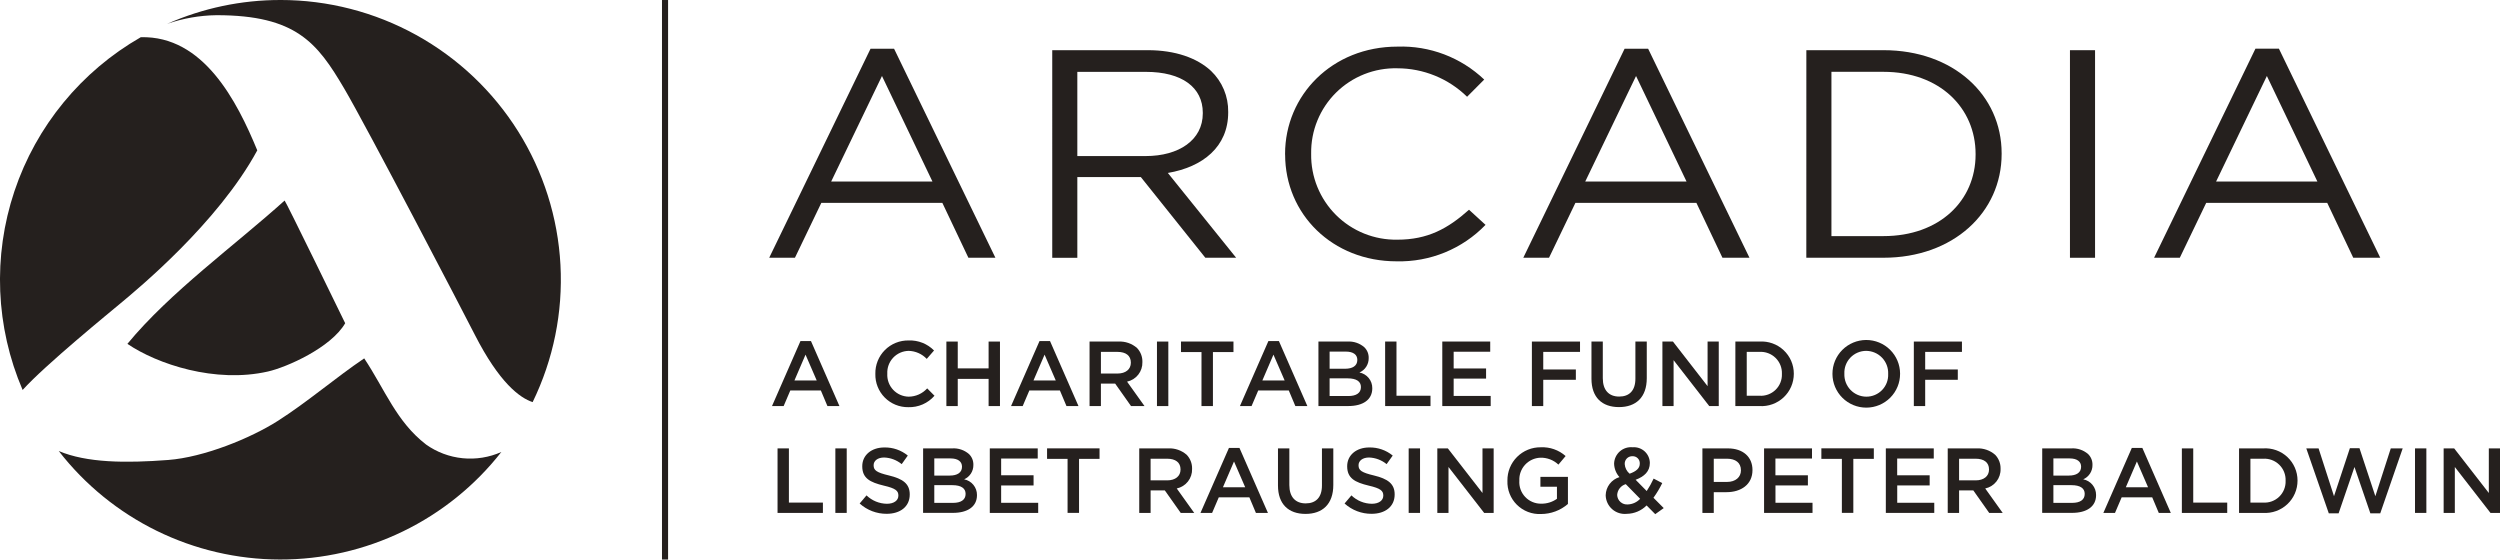
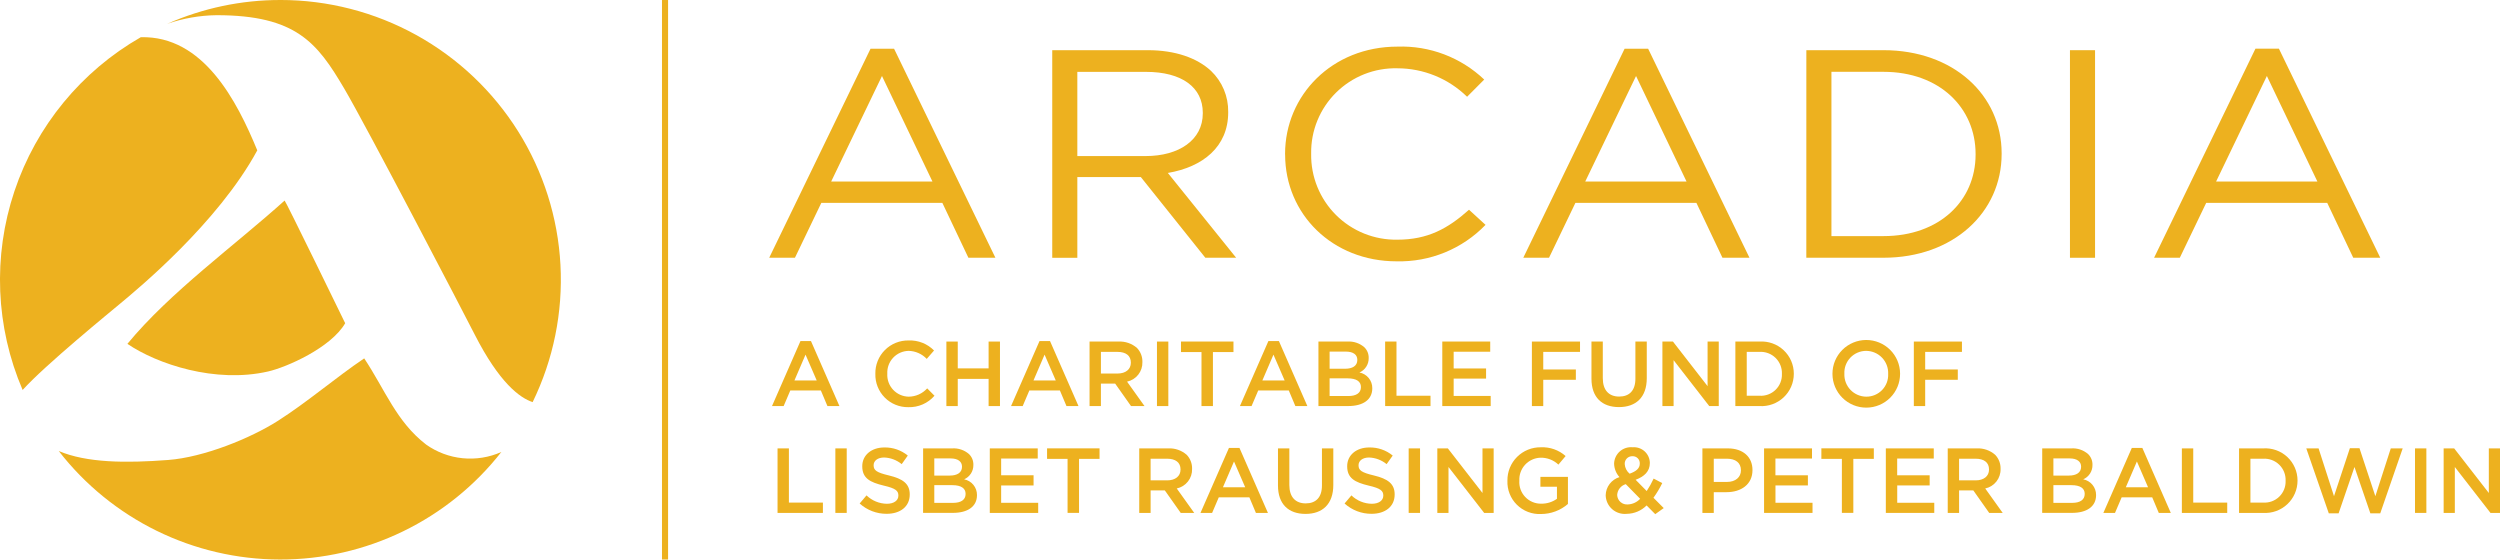
<svg xmlns="http://www.w3.org/2000/svg" width="420" height="94" viewBox="0 0 420 94" fill="none" style="max-width: 50vw; height: auto;">
-   <path d="M71.564 74.667C66.584 70.826 64.677 65.451 61.187 60.206C56.395 63.445 51.677 67.512 46.726 70.677C42.1 73.633 34.235 76.822 28.255 77.276C21.104 77.823 14.578 77.763 9.87 75.771C14.26 81.431 19.888 86.016 26.324 89.175C32.76 92.334 39.835 93.985 47.008 94.001C54.182 94.016 61.264 92.397 67.714 89.266C74.164 86.135 79.812 81.575 84.227 75.934C82.189 76.842 79.948 77.203 77.727 76.982C75.506 76.76 73.382 75.964 71.564 74.671" fill="#25201E" />
-   <path d="M20.57 50.69C22.871 48.757 36.593 37.511 43.222 25.26C39.808 16.977 34.178 5.979 23.654 6.25C13.641 11.985 6.087 21.189 2.427 32.115C-1.232 43.04 -0.744 54.926 3.801 65.516C7.588 61.312 18.525 52.404 20.57 50.691" fill="#25201E" />
-   <path d="M21.404 57.767C26.401 61.169 36.156 64.436 45.022 62.412C48.162 61.7 55.598 58.42 57.991 54.303C57.991 54.303 47.976 33.73 47.815 33.691C39.499 41.192 28.55 49.087 21.404 57.767Z" fill="#25201E" />
-   <path d="M47.107 0C40.553 -0.003 34.07 1.362 28.077 4.009C30.748 3.079 33.553 2.587 36.382 2.552C49.752 2.552 53.303 7.207 57.794 14.814C61.575 21.225 78.05 52.856 79.744 56.193C83.9 64.342 87.342 66.852 89.484 67.555C92.975 60.389 94.583 52.454 94.157 44.498C93.731 36.541 91.284 28.823 87.047 22.069C82.811 15.314 76.922 9.745 69.936 5.884C62.949 2.024 55.094 -0.002 47.107 -0.002" fill="#25201E" />
-   <path d="M111.214 0.002H112.238V94.002H111.214V0.002Z" fill="#25201E" />
-   <path d="M156.655 30.503L148.172 12.768L139.634 30.503H156.655ZM146.252 8.182H150.201L167.226 43.3H162.689L158.317 34.087H137.98L133.551 43.3H129.228L146.252 8.182Z" fill="#25201E" />
-   <path d="M192.463 26.219C198.065 26.219 202.07 23.526 202.07 19.046V18.952C202.07 14.665 198.545 12.074 192.523 12.074H180.991V26.223L192.463 26.219ZM176.777 8.43H192.837C197.424 8.43 201.107 9.726 203.455 11.914C204.384 12.801 205.119 13.869 205.615 15.053C206.11 16.236 206.356 17.509 206.337 18.791V18.89C206.337 24.666 202.069 28.057 196.198 29.056L207.671 43.3H202.495L191.663 29.75H180.992V43.305H176.778L176.777 8.43Z" fill="#25201E" />
-   <path d="M215.892 25.966V25.869C215.892 15.999 223.788 7.832 234.78 7.832C237.455 7.742 240.121 8.184 242.622 9.134C245.123 10.084 247.409 11.523 249.347 13.365L246.471 16.256C243.339 13.189 239.126 11.472 234.738 11.473C232.838 11.429 230.949 11.768 229.183 12.469C227.417 13.171 225.812 14.22 224.462 15.554C223.112 16.889 222.045 18.481 221.326 20.235C220.606 21.99 220.249 23.872 220.275 25.768V25.869C220.247 27.77 220.603 29.657 221.32 31.418C222.038 33.179 223.102 34.779 224.451 36.122C225.8 37.465 227.406 38.524 229.173 39.236C230.94 39.948 232.832 40.298 234.738 40.267C239.859 40.267 243.22 38.423 246.795 35.236L249.57 37.777C247.641 39.775 245.317 41.352 242.745 42.407C240.173 43.461 237.409 43.971 234.629 43.903C223.85 43.903 215.901 35.984 215.901 25.966" fill="#25201E" />
-   <path d="M283.341 30.503L274.855 12.768L266.317 30.503H283.341ZM272.935 8.182H276.885L293.91 43.3H289.37L284.998 34.087H264.666L260.237 43.3H255.913L272.935 8.182Z" fill="#25201E" />
-   <path d="M307.681 12.066V39.666H316.424C325.865 39.666 331.899 33.689 331.899 25.963V25.868C331.899 18.141 325.865 12.066 316.424 12.066H307.681ZM303.467 8.43H316.424C328.157 8.43 336.275 15.953 336.275 25.765V25.866C336.275 35.678 328.162 43.3 316.424 43.3H303.461L303.467 8.43Z" fill="#25201E" />
-   <path d="M347.753 8.433H351.969V43.305H347.753V8.433Z" fill="#25201E" />
-   <path d="M380.835 12.767L389.322 30.502H372.302L380.835 12.767ZM378.915 8.177L361.891 43.295H366.211L370.643 34.08H390.972L395.343 43.295H399.881L382.856 8.177H378.915Z" fill="#25201E" />
-   <path d="M134.476 57.303H136.245L141.026 68.221H139.008L137.905 65.603H132.769L131.652 68.221H129.696L134.476 57.303ZM137.207 63.915L135.329 59.58L133.467 63.915H137.207Z" fill="#25201E" />
-   <path d="M147.06 62.831V62.8C147.043 62.061 147.177 61.326 147.453 60.639C147.728 59.953 148.14 59.33 148.664 58.806C149.187 58.283 149.811 57.87 150.498 57.593C151.186 57.317 151.922 57.182 152.663 57.196C153.451 57.166 154.237 57.301 154.969 57.592C155.702 57.882 156.366 58.322 156.919 58.883L155.692 60.292C155.299 59.878 154.828 59.546 154.306 59.315C153.784 59.084 153.221 58.958 152.65 58.945C152.161 58.954 151.678 59.061 151.231 59.259C150.784 59.458 150.381 59.744 150.047 60.1C149.713 60.457 149.454 60.877 149.285 61.335C149.117 61.794 149.042 62.281 149.066 62.769V62.8C149.04 63.289 149.114 63.778 149.282 64.238C149.449 64.698 149.708 65.12 150.043 65.478C150.377 65.836 150.78 66.124 151.228 66.324C151.676 66.523 152.16 66.632 152.65 66.641C153.238 66.637 153.819 66.511 154.356 66.272C154.893 66.032 155.374 65.683 155.769 65.248L156.995 66.485C156.449 67.111 155.771 67.609 155.009 67.941C154.246 68.273 153.42 68.432 152.588 68.406C151.855 68.415 151.127 68.276 150.448 67.999C149.769 67.721 149.154 67.309 148.638 66.789C148.122 66.269 147.716 65.65 147.445 64.97C147.174 64.29 147.043 63.563 147.06 62.831Z" fill="#25201E" />
-   <path d="M158.993 57.382H160.902V61.888H166.085V57.382H167.995V68.221H166.085V63.652H160.902V68.221H158.993V57.382Z" fill="#25201E" />
-   <path d="M174.636 57.303H176.405L181.186 68.221H179.167L178.065 65.603H172.929L171.812 68.221H169.856L174.636 57.303ZM177.367 63.915L175.489 59.58L173.627 63.915H177.367Z" fill="#25201E" />
-   <path d="M183.045 57.382H187.887C189.034 57.319 190.16 57.708 191.022 58.464C191.621 59.094 191.944 59.935 191.922 60.803V60.834C191.945 61.596 191.701 62.341 191.23 62.941C190.759 63.541 190.093 63.957 189.346 64.117L192.279 68.221H190.013L187.345 64.441H184.953V68.221H183.045V57.382ZM187.748 62.754C189.114 62.754 189.983 62.041 189.983 60.943V60.911C189.983 59.75 189.146 59.116 187.733 59.116H184.954V62.754H187.748Z" fill="#25201E" />
-   <path d="M194.37 57.382H196.279V68.221H194.37V57.382Z" fill="#25201E" />
-   <path d="M201.852 59.148H198.407V57.382H207.223V59.148H203.772V68.221H201.848L201.852 59.148Z" fill="#25201E" />
-   <path d="M213.088 57.303H214.858L219.637 68.221H217.619L216.517 65.603H211.381L210.262 68.221H208.306L213.088 57.303ZM215.819 63.915L213.94 59.58L212.078 63.915H215.819Z" fill="#25201E" />
-   <path d="M221.497 57.382H226.369C227.405 57.314 228.427 57.659 229.21 58.34C229.448 58.574 229.636 58.854 229.762 59.163C229.887 59.472 229.948 59.804 229.939 60.138V60.169C229.948 60.678 229.805 61.179 229.529 61.608C229.253 62.037 228.856 62.375 228.387 62.579C228.998 62.697 229.549 63.025 229.943 63.505C230.337 63.986 230.549 64.589 230.544 65.21V65.242C230.544 67.177 228.946 68.215 226.525 68.215H221.497V57.382ZM228.03 60.446C228.03 59.596 227.346 59.069 226.121 59.069H223.374V61.949H225.981C227.207 61.949 228.03 61.469 228.03 60.477V60.446ZM226.401 63.56H223.374V66.533H226.539C227.843 66.533 228.635 66.022 228.635 65.041V65.012C228.635 64.102 227.904 63.563 226.401 63.563V63.56Z" fill="#25201E" />
-   <path d="M232.701 57.382H234.609V66.486H240.325V68.221H232.706L232.701 57.382Z" fill="#25201E" />
-   <path d="M242.305 57.382H250.357V59.088H244.215V61.905H249.661V63.609H244.215V66.52H250.437V68.223H242.304L242.305 57.382Z" fill="#25201E" />
-   <path d="M257.357 57.382H265.444V59.117H259.266V62.072H264.744V63.806H259.266V68.22H257.357V57.382Z" fill="#25201E" />
-   <path d="M267.366 63.621V57.382H269.27V63.545C269.27 65.556 270.305 66.624 272.018 66.624C273.73 66.624 274.747 65.618 274.747 63.621V57.382H276.657V63.529C276.657 66.767 274.825 68.392 271.984 68.392C269.143 68.392 267.366 66.766 267.366 63.621Z" fill="#25201E" />
-   <path d="M279.284 57.382H281.054L286.874 64.875V57.382H288.751V68.221H287.154L281.163 60.509V68.221H279.286L279.284 57.382Z" fill="#25201E" />
-   <path d="M291.543 57.382H295.589C296.328 57.333 297.07 57.436 297.768 57.685C298.466 57.934 299.105 58.322 299.646 58.828C300.188 59.333 300.619 59.943 300.914 60.622C301.209 61.3 301.361 62.031 301.361 62.771V62.802C301.362 63.543 301.21 64.276 300.916 64.956C300.622 65.636 300.191 66.249 299.65 66.757C299.109 67.265 298.47 67.657 297.771 67.909C297.073 68.161 296.33 68.267 295.589 68.222H291.539L291.543 57.382ZM293.452 59.117V66.486H295.589C296.083 66.518 296.579 66.447 297.044 66.276C297.51 66.106 297.934 65.84 298.289 65.495C298.645 65.151 298.924 64.736 299.108 64.277C299.293 63.818 299.379 63.325 299.361 62.831V62.8C299.38 62.305 299.294 61.811 299.11 61.35C298.926 60.889 298.648 60.472 298.292 60.125C297.937 59.778 297.513 59.509 297.048 59.335C296.582 59.161 296.085 59.086 295.589 59.115L293.452 59.117Z" fill="#25201E" />
-   <path d="M307.853 62.831V62.8C307.849 61.297 308.443 59.854 309.506 58.789C310.568 57.723 312.011 57.122 313.518 57.118C315.024 57.114 316.471 57.707 317.539 58.767C318.607 59.827 319.209 61.266 319.213 62.769V62.8C319.218 64.303 318.623 65.746 317.561 66.812C316.498 67.878 315.055 68.479 313.549 68.483C312.042 68.487 310.596 67.894 309.528 66.834C308.459 65.774 307.857 64.334 307.853 62.831ZM317.212 62.831V62.8C317.231 62.303 317.15 61.807 316.973 61.342C316.796 60.877 316.528 60.452 316.183 60.093C315.839 59.733 315.425 59.446 314.967 59.249C314.51 59.052 314.017 58.949 313.518 58.945C313.023 58.946 312.533 59.046 312.077 59.241C311.622 59.435 311.21 59.72 310.868 60.077C310.526 60.434 310.259 60.857 310.085 61.32C309.911 61.782 309.833 62.276 309.854 62.769V62.8C309.836 63.297 309.917 63.792 310.094 64.256C310.271 64.72 310.54 65.144 310.885 65.503C311.229 65.861 311.643 66.147 312.1 66.342C312.558 66.538 313.05 66.64 313.548 66.641C314.043 66.643 314.533 66.544 314.988 66.351C315.443 66.158 315.855 65.875 316.197 65.519C316.54 65.162 316.806 64.741 316.981 64.279C317.155 63.817 317.234 63.324 317.212 62.831Z" fill="#25201E" />
-   <path d="M321.523 57.382H329.607V59.117H323.431V62.072H328.909V63.806H323.431V68.22H321.523V57.382Z" fill="#25201E" />
-   <path d="M130.627 75.33H132.535V84.435H138.248V86.17H130.627V75.33Z" fill="#25201E" />
-   <path d="M140.341 75.33H142.249V86.168H140.341V75.33Z" fill="#25201E" />
-   <path d="M144.423 84.588L145.573 83.225C146.494 84.113 147.721 84.618 149.002 84.634C150.182 84.634 150.927 84.076 150.927 83.272V83.242C150.927 82.466 150.492 82.048 148.476 81.583C146.162 81.026 144.86 80.345 144.86 78.348V78.317C144.86 76.458 146.412 75.173 148.569 75.173C150.003 75.144 151.401 75.627 152.51 76.536L151.486 77.974C150.651 77.292 149.616 76.9 148.538 76.86C147.421 76.86 146.769 77.434 146.769 78.146V78.177C146.769 79.013 147.265 79.383 149.36 79.88C151.661 80.438 152.836 81.257 152.836 83.054V83.085C152.836 85.114 151.239 86.32 148.958 86.32C147.282 86.33 145.664 85.712 144.423 84.588Z" fill="#25201E" />
-   <path d="M155.083 75.329H159.956C160.993 75.261 162.014 75.606 162.796 76.288C163.035 76.521 163.223 76.802 163.349 77.111C163.474 77.42 163.535 77.751 163.527 78.085V78.116C163.535 78.626 163.392 79.127 163.116 79.555C162.84 79.984 162.442 80.322 161.974 80.526C162.585 80.644 163.135 80.972 163.529 81.453C163.924 81.933 164.137 82.537 164.132 83.157V83.189C164.132 85.124 162.532 86.162 160.106 86.162H155.078L155.083 75.329ZM161.616 78.394C161.616 77.543 160.933 77.016 159.708 77.016H156.961V79.896H159.567C160.794 79.896 161.616 79.416 161.616 78.425V78.394ZM159.987 81.507H156.961V84.481H160.126C161.43 84.481 162.221 83.969 162.221 82.989V82.958C162.221 82.049 161.492 81.506 159.987 81.506V81.507Z" fill="#25201E" />
-   <path d="M166.286 75.33H174.338V77.033H168.192V79.85H173.64V81.553H168.192V84.465H174.416V86.168H166.284L166.286 75.33Z" fill="#25201E" />
-   <path d="M179.352 77.09H175.907V75.325H184.723V77.09H181.278V86.163H179.352V77.09Z" fill="#25201E" />
-   <path d="M191.393 75.329H196.236C197.383 75.267 198.508 75.655 199.371 76.412C199.969 77.042 200.293 77.883 200.27 78.751V78.781C200.294 79.543 200.049 80.288 199.578 80.888C199.108 81.488 198.441 81.904 197.695 82.064L200.628 86.168H198.361L195.692 82.389H193.303V86.168H191.393V75.329ZM196.094 80.701C197.461 80.701 198.33 79.989 198.33 78.891V78.858C198.33 77.697 197.493 77.064 196.08 77.064H193.301V80.701H196.094Z" fill="#25201E" />
-   <path d="M206.463 75.252H208.231L213.012 86.169H210.993L209.891 83.551H204.756L203.636 86.169H201.681L206.463 75.252ZM209.194 81.863L207.314 77.528L205.453 81.863H209.194Z" fill="#25201E" />
-   <path d="M214.7 81.566V75.327H216.61V81.49C216.61 83.502 217.645 84.569 219.357 84.569C221.068 84.569 222.087 83.562 222.087 81.566V75.327H223.996V81.474C223.996 84.711 222.164 86.336 219.326 86.336C216.487 86.336 214.7 84.712 214.7 81.566Z" fill="#25201E" />
-   <path d="M225.887 84.588L227.038 83.225C227.959 84.114 229.187 84.618 230.469 84.634C231.648 84.634 232.393 84.076 232.393 83.272V83.242C232.393 82.466 231.958 82.048 229.942 81.583C227.629 81.026 226.326 80.345 226.326 78.348V78.317C226.326 76.458 227.877 75.173 230.034 75.173C231.47 75.143 232.868 75.627 233.977 76.536L232.951 77.974C232.117 77.291 231.082 76.9 230.004 76.86C228.887 76.86 228.235 77.434 228.235 78.146V78.177C228.235 79.013 228.73 79.383 230.827 79.88C233.127 80.438 234.302 81.257 234.302 83.054V83.085C234.302 85.114 232.705 86.32 230.423 86.32C228.747 86.329 227.129 85.712 225.887 84.588Z" fill="#25201E" />
-   <path d="M236.657 75.33H238.566V86.168H236.657V75.33Z" fill="#25201E" />
-   <path d="M241.469 75.33H243.238L249.058 82.823V75.33H250.935V86.168H249.339L243.348 78.456V86.168H241.471L241.469 75.33Z" fill="#25201E" />
-   <path d="M253.247 80.779V80.748C253.236 80.01 253.373 79.278 253.65 78.594C253.928 77.91 254.34 77.288 254.862 76.766C255.385 76.243 256.007 75.831 256.691 75.552C257.376 75.273 258.11 75.135 258.85 75.144C260.38 75.072 261.879 75.6 263.024 76.615L261.813 78.055C261.408 77.672 260.93 77.371 260.408 77.172C259.886 76.973 259.33 76.878 258.772 76.894C258.288 76.913 257.814 77.028 257.375 77.231C256.936 77.434 256.542 77.721 256.215 78.076C255.887 78.432 255.634 78.848 255.468 79.301C255.302 79.754 255.228 80.236 255.249 80.718V80.749C255.214 81.25 255.284 81.754 255.455 82.227C255.626 82.7 255.894 83.132 256.241 83.496C256.589 83.86 257.008 84.148 257.474 84.341C257.939 84.534 258.439 84.629 258.943 84.619C259.883 84.63 260.802 84.343 261.567 83.798V81.77H258.789V80.114H263.413V84.666C262.155 85.754 260.546 86.354 258.881 86.355C258.136 86.389 257.392 86.269 256.695 86.001C255.999 85.733 255.367 85.325 254.837 84.8C254.308 84.276 253.893 83.648 253.619 82.956C253.345 82.264 253.218 81.522 253.247 80.779Z" fill="#25201E" />
-   <path d="M276.631 84.913C275.752 85.799 274.559 86.305 273.31 86.323C272.869 86.37 272.423 86.326 272 86.194C271.577 86.061 271.186 85.842 270.852 85.55C270.518 85.259 270.248 84.902 270.059 84.502C269.871 84.101 269.767 83.666 269.755 83.224V83.193C269.771 82.508 270.003 81.845 270.418 81.3C270.834 80.754 271.411 80.353 272.069 80.155C271.509 79.532 271.19 78.731 271.169 77.894V77.862C271.183 77.475 271.276 77.095 271.442 76.745C271.609 76.395 271.846 76.082 272.138 75.827C272.43 75.572 272.772 75.379 273.141 75.261C273.511 75.142 273.901 75.101 274.288 75.139C274.652 75.111 275.018 75.157 275.363 75.275C275.709 75.394 276.026 75.581 276.297 75.826C276.567 76.071 276.784 76.368 276.935 76.7C277.086 77.032 277.167 77.391 277.174 77.755V77.786C277.174 79.21 276.227 80.062 274.785 80.604L276.647 82.493C277.088 81.827 277.477 81.128 277.811 80.403L279.256 81.162C278.837 82.024 278.344 82.847 277.781 83.623L279.507 85.359L278.08 86.379L276.631 84.913ZM275.545 83.799L273.129 81.337C272.733 81.453 272.382 81.687 272.124 82.009C271.865 82.33 271.713 82.723 271.686 83.135V83.164C271.694 83.389 271.748 83.609 271.845 83.812C271.942 84.016 272.08 84.197 272.249 84.345C272.419 84.493 272.617 84.605 272.831 84.674C273.046 84.743 273.272 84.767 273.496 84.746C274.277 84.709 275.012 84.37 275.545 83.799ZM275.483 77.9V77.868C275.49 77.705 275.464 77.543 275.405 77.391C275.346 77.239 275.256 77.101 275.141 76.986C275.025 76.871 274.887 76.781 274.735 76.722C274.583 76.663 274.42 76.637 274.257 76.644C274.083 76.637 273.91 76.665 273.749 76.728C273.587 76.79 273.44 76.886 273.317 77.008C273.195 77.131 273.099 77.278 273.036 77.439C272.974 77.6 272.945 77.773 272.953 77.946V77.976C272.975 78.285 273.058 78.587 273.2 78.863C273.341 79.139 273.537 79.384 273.776 79.582C274.888 79.185 275.483 78.675 275.483 77.9Z" fill="#25201E" />
-   <path d="M286.004 75.33H290.287C292.833 75.33 294.416 76.77 294.416 78.953V78.983C294.416 81.415 292.461 82.684 290.071 82.684H287.913V86.168H286.005L286.004 75.33ZM290.134 80.965C291.575 80.965 292.477 80.161 292.477 79.03V78.999C292.477 77.73 291.556 77.064 290.134 77.064H287.913V80.966L290.134 80.965Z" fill="#25201E" />
-   <path d="M296.364 75.33H304.416V77.033H298.271V79.85H303.726V81.553H298.279V84.465H304.503V86.168H296.364V75.33Z" fill="#25201E" />
-   <path d="M309.436 77.09H305.99V75.325H314.804V77.09H311.359V86.163H309.434L309.436 77.09Z" fill="#25201E" />
-   <path d="M316.82 75.33H324.872V77.033H318.726V79.85H324.182V81.553H318.735V84.465H324.957V86.168H316.82V75.33Z" fill="#25201E" />
-   <path d="M327.218 75.329H332.06C333.206 75.266 334.332 75.655 335.194 76.412C335.793 77.041 336.118 77.882 336.096 78.751V78.781C336.12 79.543 335.874 80.289 335.403 80.889C334.932 81.489 334.265 81.904 333.518 82.064L336.453 86.168H334.185L331.517 82.389H329.127V86.168H327.219L327.218 75.329ZM331.919 80.701C333.285 80.701 334.155 79.989 334.155 78.891V78.858C334.155 77.697 333.316 77.064 331.904 77.064H329.126V80.701H331.919Z" fill="#25201E" />
-   <path d="M343.093 75.329H347.965C349.002 75.261 350.023 75.606 350.806 76.288C351.044 76.522 351.232 76.802 351.357 77.111C351.483 77.42 351.543 77.751 351.535 78.085V78.116C351.544 78.626 351.401 79.127 351.125 79.556C350.849 79.985 350.452 80.322 349.983 80.526C350.594 80.644 351.145 80.972 351.539 81.452C351.934 81.933 352.146 82.536 352.141 83.157V83.189C352.141 85.124 350.541 86.162 348.115 86.162H343.087L343.093 75.329ZM349.625 78.394C349.625 77.543 348.942 77.016 347.717 77.016H344.97V79.896H347.577C348.803 79.896 349.625 79.416 349.625 78.425V78.394ZM347.995 81.507H344.97V84.481H348.136C349.44 84.481 350.23 83.969 350.23 82.989V82.958C350.23 82.049 349.506 81.506 347.997 81.506L347.995 81.507Z" fill="#25201E" />
-   <path d="M358.146 75.252H359.915L364.695 86.169H362.675L361.573 83.551H356.438L355.32 86.169H353.365L358.146 75.252ZM360.876 81.863L358.998 77.528L357.137 81.863H360.876Z" fill="#25201E" />
-   <path d="M366.554 75.33H368.464V84.435H374.174V86.17H366.553L366.554 75.33Z" fill="#25201E" />
-   <path d="M376.16 75.329H380.21C380.95 75.28 381.692 75.382 382.39 75.631C383.088 75.879 383.728 76.268 384.269 76.773C384.81 77.279 385.242 77.889 385.537 78.568C385.832 79.246 385.985 79.978 385.985 80.717V80.748C385.985 81.489 385.834 82.222 385.539 82.903C385.245 83.583 384.814 84.196 384.273 84.704C383.732 85.212 383.092 85.604 382.393 85.856C381.695 86.108 380.952 86.214 380.21 86.168H376.16V75.329ZM378.071 77.063V84.434H380.21C380.705 84.467 381.201 84.396 381.666 84.225C382.131 84.054 382.555 83.788 382.911 83.444C383.266 83.099 383.545 82.684 383.73 82.225C383.914 81.767 384 81.274 383.982 80.78V80.749C384.001 80.254 383.915 79.76 383.731 79.299C383.547 78.838 383.269 78.421 382.914 78.074C382.559 77.727 382.135 77.458 381.669 77.284C381.203 77.11 380.707 77.035 380.21 77.064L378.071 77.063Z" fill="#25201E" />
-   <path d="M387.456 75.329H389.52L392.112 83.363L394.781 75.294H396.391L399.059 83.363L401.651 75.329H403.653L399.881 86.244H398.222L395.552 78.455L392.884 86.244H391.238L387.456 75.329Z" fill="#25201E" />
-   <path d="M405.721 75.33H407.629V86.168H405.721V75.33Z" fill="#25201E" />
-   <path d="M410.532 75.33H412.302L418.122 82.823V75.33H420V86.168H418.402L412.411 78.456V86.168H410.532V75.33Z" fill="#25201E" />
+   <path d="M71.564 74.667C66.584 70.826 64.677 65.451 61.187 60.206C56.395 63.445 51.677 67.512 46.726 70.677C42.1 73.633 34.235 76.822 28.255 77.276C21.104 77.823 14.578 77.763 9.87 75.771C14.26 81.431 19.888 86.016 26.324 89.175C32.76 92.334 39.835 93.985 47.008 94.001C54.182 94.016 61.264 92.397 67.714 89.266C74.164 86.135 79.812 81.575 84.227 75.934C82.189 76.842 79.948 77.203 77.727 76.982C75.506 76.76 73.382 75.964 71.564 74.671" fill="#EDB11F" />
+   <path d="M20.57 50.69C22.871 48.757 36.593 37.511 43.222 25.26C39.808 16.977 34.178 5.979 23.654 6.25C13.641 11.985 6.087 21.189 2.427 32.115C-1.232 43.04 -0.744 54.926 3.801 65.516C7.588 61.312 18.525 52.404 20.57 50.691" fill="#EDB11F" />
+   <path d="M21.404 57.767C26.401 61.169 36.156 64.436 45.022 62.412C48.162 61.7 55.598 58.42 57.991 54.303C57.991 54.303 47.976 33.73 47.815 33.691C39.499 41.192 28.55 49.087 21.404 57.767Z" fill="#EDB11F" />
+   <path d="M47.107 0C40.553 -0.003 34.07 1.362 28.077 4.009C30.748 3.079 33.553 2.587 36.382 2.552C49.752 2.552 53.303 7.207 57.794 14.814C61.575 21.225 78.05 52.856 79.744 56.193C83.9 64.342 87.342 66.852 89.484 67.555C92.975 60.389 94.583 52.454 94.157 44.498C93.731 36.541 91.284 28.823 87.047 22.069C82.811 15.314 76.922 9.745 69.936 5.884C62.949 2.024 55.094 -0.002 47.107 -0.002" fill="#EDB11F" />
+   <path d="M111.214 0.002H112.238V94.002H111.214V0.002Z" fill="#EDB11F" />
+   <path d="M156.655 30.503L148.172 12.768L139.634 30.503H156.655ZM146.252 8.182H150.201L167.226 43.3H162.689L158.317 34.087H137.98L133.551 43.3H129.228L146.252 8.182Z" fill="#EDB11F" />
+   <path d="M192.463 26.219C198.065 26.219 202.07 23.526 202.07 19.046V18.952C202.07 14.665 198.545 12.074 192.523 12.074H180.991V26.223L192.463 26.219ZM176.777 8.43H192.837C197.424 8.43 201.107 9.726 203.455 11.914C204.384 12.801 205.119 13.869 205.615 15.053C206.11 16.236 206.356 17.509 206.337 18.791V18.89C206.337 24.666 202.069 28.057 196.198 29.056L207.671 43.3H202.495L191.663 29.75H180.992V43.305H176.778L176.777 8.43Z" fill="#EDB11F" />
+   <path d="M215.892 25.966V25.869C215.892 15.999 223.788 7.832 234.78 7.832C237.455 7.742 240.121 8.184 242.622 9.134C245.123 10.084 247.409 11.523 249.347 13.365L246.471 16.256C243.339 13.189 239.126 11.472 234.738 11.473C232.838 11.429 230.949 11.768 229.183 12.469C227.417 13.171 225.812 14.22 224.462 15.554C223.112 16.889 222.045 18.481 221.326 20.235C220.606 21.99 220.249 23.872 220.275 25.768V25.869C220.247 27.77 220.603 29.657 221.32 31.418C222.038 33.179 223.102 34.779 224.451 36.122C225.8 37.465 227.406 38.524 229.173 39.236C230.94 39.948 232.832 40.298 234.738 40.267C239.859 40.267 243.22 38.423 246.795 35.236L249.57 37.777C247.641 39.775 245.317 41.352 242.745 42.407C240.173 43.461 237.409 43.971 234.629 43.903C223.85 43.903 215.901 35.984 215.901 25.966" fill="#EDB11F" />
+   <path d="M283.341 30.503L274.855 12.768L266.317 30.503H283.341ZM272.935 8.182H276.885L293.91 43.3H289.37L284.998 34.087H264.666L260.237 43.3H255.913L272.935 8.182Z" fill="#EDB11F" />
+   <path d="M307.681 12.066V39.666H316.424C325.865 39.666 331.899 33.689 331.899 25.963V25.868C331.899 18.141 325.865 12.066 316.424 12.066H307.681ZM303.467 8.43H316.424C328.157 8.43 336.275 15.953 336.275 25.765V25.866C336.275 35.678 328.162 43.3 316.424 43.3H303.461L303.467 8.43Z" fill="#EDB11F" />
+   <path d="M347.753 8.433H351.969V43.305H347.753V8.433Z" fill="#EDB11F" />
+   <path d="M380.835 12.767L389.322 30.502H372.302L380.835 12.767ZM378.915 8.177L361.891 43.295H366.211L370.643 34.08H390.972L395.343 43.295H399.881L382.856 8.177H378.915Z" fill="#EDB11F" />
+   <path d="M134.476 57.303H136.245L141.026 68.221H139.008L137.905 65.603H132.769L131.652 68.221H129.696L134.476 57.303ZM137.207 63.915L135.329 59.58L133.467 63.915H137.207Z" fill="#EDB11F" />
+   <path d="M147.06 62.831V62.8C147.043 62.061 147.177 61.326 147.453 60.639C147.728 59.953 148.14 59.33 148.664 58.806C149.187 58.283 149.811 57.87 150.498 57.593C151.186 57.317 151.922 57.182 152.663 57.196C153.451 57.166 154.237 57.301 154.969 57.592C155.702 57.882 156.366 58.322 156.919 58.883L155.692 60.292C155.299 59.878 154.828 59.546 154.306 59.315C153.784 59.084 153.221 58.958 152.65 58.945C152.161 58.954 151.678 59.061 151.231 59.259C150.784 59.458 150.381 59.744 150.047 60.1C149.713 60.457 149.454 60.877 149.285 61.335C149.117 61.794 149.042 62.281 149.066 62.769V62.8C149.04 63.289 149.114 63.778 149.282 64.238C149.449 64.698 149.708 65.12 150.043 65.478C150.377 65.836 150.78 66.124 151.228 66.324C151.676 66.523 152.16 66.632 152.65 66.641C153.238 66.637 153.819 66.511 154.356 66.272C154.893 66.032 155.374 65.683 155.769 65.248L156.995 66.485C156.449 67.111 155.771 67.609 155.009 67.941C154.246 68.273 153.42 68.432 152.588 68.406C151.855 68.415 151.127 68.276 150.448 67.999C149.769 67.721 149.154 67.309 148.638 66.789C148.122 66.269 147.716 65.65 147.445 64.97C147.174 64.29 147.043 63.563 147.06 62.831Z" fill="#EDB11F" />
+   <path d="M158.993 57.382H160.902V61.888H166.085V57.382H167.995V68.221H166.085V63.652H160.902V68.221H158.993V57.382Z" fill="#EDB11F" />
+   <path d="M174.636 57.303H176.405L181.186 68.221H179.167L178.065 65.603H172.929L171.812 68.221H169.856L174.636 57.303ZM177.367 63.915L175.489 59.58L173.627 63.915H177.367Z" fill="#EDB11F" />
+   <path d="M183.045 57.382H187.887C189.034 57.319 190.16 57.708 191.022 58.464C191.621 59.094 191.944 59.935 191.922 60.803V60.834C191.945 61.596 191.701 62.341 191.23 62.941C190.759 63.541 190.093 63.957 189.346 64.117L192.279 68.221H190.013L187.345 64.441H184.953V68.221H183.045V57.382ZM187.748 62.754C189.114 62.754 189.983 62.041 189.983 60.943V60.911C189.983 59.75 189.146 59.116 187.733 59.116H184.954V62.754H187.748Z" fill="#EDB11F" />
+   <path d="M194.37 57.382H196.279V68.221H194.37V57.382Z" fill="#EDB11F" />
+   <path d="M201.852 59.148H198.407V57.382H207.223V59.148H203.772V68.221H201.848L201.852 59.148Z" fill="#EDB11F" />
+   <path d="M213.088 57.303H214.858L219.637 68.221H217.619L216.517 65.603H211.381L210.262 68.221H208.306L213.088 57.303ZM215.819 63.915L213.94 59.58L212.078 63.915H215.819Z" fill="#EDB11F" />
+   <path d="M221.497 57.382H226.369C227.405 57.314 228.427 57.659 229.21 58.34C229.448 58.574 229.636 58.854 229.762 59.163C229.887 59.472 229.948 59.804 229.939 60.138V60.169C229.948 60.678 229.805 61.179 229.529 61.608C229.253 62.037 228.856 62.375 228.387 62.579C228.998 62.697 229.549 63.025 229.943 63.505C230.337 63.986 230.549 64.589 230.544 65.21V65.242C230.544 67.177 228.946 68.215 226.525 68.215H221.497V57.382ZM228.03 60.446C228.03 59.596 227.346 59.069 226.121 59.069H223.374V61.949H225.981C227.207 61.949 228.03 61.469 228.03 60.477V60.446ZM226.401 63.56H223.374V66.533H226.539C227.843 66.533 228.635 66.022 228.635 65.041V65.012C228.635 64.102 227.904 63.563 226.401 63.563V63.56Z" fill="#EDB11F" />
+   <path d="M232.701 57.382H234.609V66.486H240.325V68.221H232.706L232.701 57.382Z" fill="#EDB11F" />
+   <path d="M242.305 57.382H250.357V59.088H244.215V61.905H249.661V63.609H244.215V66.52H250.437V68.223H242.304L242.305 57.382Z" fill="#EDB11F" />
+   <path d="M257.357 57.382H265.444V59.117H259.266V62.072H264.744V63.806H259.266V68.22H257.357V57.382Z" fill="#EDB11F" />
+   <path d="M267.366 63.621V57.382H269.27V63.545C269.27 65.556 270.305 66.624 272.018 66.624C273.73 66.624 274.747 65.618 274.747 63.621V57.382H276.657V63.529C276.657 66.767 274.825 68.392 271.984 68.392C269.143 68.392 267.366 66.766 267.366 63.621Z" fill="#EDB11F" />
+   <path d="M279.284 57.382H281.054L286.874 64.875V57.382H288.751V68.221H287.154L281.163 60.509V68.221H279.286L279.284 57.382Z" fill="#EDB11F" />
+   <path d="M291.543 57.382H295.589C296.328 57.333 297.07 57.436 297.768 57.685C298.466 57.934 299.105 58.322 299.646 58.828C300.188 59.333 300.619 59.943 300.914 60.622C301.209 61.3 301.361 62.031 301.361 62.771V62.802C301.362 63.543 301.21 64.276 300.916 64.956C300.622 65.636 300.191 66.249 299.65 66.757C299.109 67.265 298.47 67.657 297.771 67.909C297.073 68.161 296.33 68.267 295.589 68.222H291.539L291.543 57.382ZM293.452 59.117V66.486H295.589C296.083 66.518 296.579 66.447 297.044 66.276C297.51 66.106 297.934 65.84 298.289 65.495C298.645 65.151 298.924 64.736 299.108 64.277C299.293 63.818 299.379 63.325 299.361 62.831V62.8C299.38 62.305 299.294 61.811 299.11 61.35C298.926 60.889 298.648 60.472 298.292 60.125C297.937 59.778 297.513 59.509 297.048 59.335C296.582 59.161 296.085 59.086 295.589 59.115L293.452 59.117Z" fill="#EDB11F" />
+   <path d="M307.853 62.831V62.8C307.849 61.297 308.443 59.854 309.506 58.789C310.568 57.723 312.011 57.122 313.518 57.118C315.024 57.114 316.471 57.707 317.539 58.767C318.607 59.827 319.209 61.266 319.213 62.769V62.8C319.218 64.303 318.623 65.746 317.561 66.812C316.498 67.878 315.055 68.479 313.549 68.483C312.042 68.487 310.596 67.894 309.528 66.834C308.459 65.774 307.857 64.334 307.853 62.831ZM317.212 62.831V62.8C317.231 62.303 317.15 61.807 316.973 61.342C316.796 60.877 316.528 60.452 316.183 60.093C315.839 59.733 315.425 59.446 314.967 59.249C314.51 59.052 314.017 58.949 313.518 58.945C313.023 58.946 312.533 59.046 312.077 59.241C311.622 59.435 311.21 59.72 310.868 60.077C310.526 60.434 310.259 60.857 310.085 61.32C309.911 61.782 309.833 62.276 309.854 62.769V62.8C309.836 63.297 309.917 63.792 310.094 64.256C310.271 64.72 310.54 65.144 310.885 65.503C311.229 65.861 311.643 66.147 312.1 66.342C312.558 66.538 313.05 66.64 313.548 66.641C314.043 66.643 314.533 66.544 314.988 66.351C315.443 66.158 315.855 65.875 316.197 65.519C316.54 65.162 316.806 64.741 316.981 64.279C317.155 63.817 317.234 63.324 317.212 62.831Z" fill="#EDB11F" />
+   <path d="M321.523 57.382H329.607V59.117H323.431V62.072H328.909V63.806H323.431V68.22H321.523V57.382Z" fill="#EDB11F" />
+   <path d="M130.627 75.33H132.535V84.435H138.248V86.17H130.627V75.33Z" fill="#EDB11F" />
+   <path d="M140.341 75.33H142.249V86.168H140.341V75.33Z" fill="#EDB11F" />
+   <path d="M144.423 84.588L145.573 83.225C146.494 84.113 147.721 84.618 149.002 84.634C150.182 84.634 150.927 84.076 150.927 83.272V83.242C150.927 82.466 150.492 82.048 148.476 81.583C146.162 81.026 144.86 80.345 144.86 78.348V78.317C144.86 76.458 146.412 75.173 148.569 75.173C150.003 75.144 151.401 75.627 152.51 76.536L151.486 77.974C150.651 77.292 149.616 76.9 148.538 76.86C147.421 76.86 146.769 77.434 146.769 78.146V78.177C146.769 79.013 147.265 79.383 149.36 79.88C151.661 80.438 152.836 81.257 152.836 83.054V83.085C152.836 85.114 151.239 86.32 148.958 86.32C147.282 86.33 145.664 85.712 144.423 84.588Z" fill="#EDB11F" />
+   <path d="M155.083 75.329H159.956C160.993 75.261 162.014 75.606 162.796 76.288C163.035 76.521 163.223 76.802 163.349 77.111C163.474 77.42 163.535 77.751 163.527 78.085V78.116C163.535 78.626 163.392 79.127 163.116 79.555C162.84 79.984 162.442 80.322 161.974 80.526C162.585 80.644 163.135 80.972 163.529 81.453C163.924 81.933 164.137 82.537 164.132 83.157V83.189C164.132 85.124 162.532 86.162 160.106 86.162H155.078L155.083 75.329ZM161.616 78.394C161.616 77.543 160.933 77.016 159.708 77.016H156.961V79.896H159.567C160.794 79.896 161.616 79.416 161.616 78.425V78.394ZM159.987 81.507H156.961V84.481H160.126C161.43 84.481 162.221 83.969 162.221 82.989V82.958C162.221 82.049 161.492 81.506 159.987 81.506V81.507Z" fill="#EDB11F" />
+   <path d="M166.286 75.33H174.338V77.033H168.192V79.85H173.64V81.553H168.192V84.465H174.416V86.168H166.284L166.286 75.33Z" fill="#EDB11F" />
+   <path d="M179.352 77.09H175.907V75.325H184.723V77.09H181.278V86.163H179.352V77.09Z" fill="#EDB11F" />
+   <path d="M191.393 75.329H196.236C197.383 75.267 198.508 75.655 199.371 76.412C199.969 77.042 200.293 77.883 200.27 78.751V78.781C200.294 79.543 200.049 80.288 199.578 80.888C199.108 81.488 198.441 81.904 197.695 82.064L200.628 86.168H198.361L195.692 82.389H193.303V86.168H191.393V75.329ZM196.094 80.701C197.461 80.701 198.33 79.989 198.33 78.891V78.858C198.33 77.697 197.493 77.064 196.08 77.064H193.301V80.701H196.094Z" fill="#EDB11F" />
+   <path d="M206.463 75.252H208.231L213.012 86.169H210.993L209.891 83.551H204.756L203.636 86.169H201.681L206.463 75.252ZM209.194 81.863L207.314 77.528L205.453 81.863H209.194Z" fill="#EDB11F" />
+   <path d="M214.7 81.566V75.327H216.61V81.49C216.61 83.502 217.645 84.569 219.357 84.569C221.068 84.569 222.087 83.562 222.087 81.566V75.327H223.996V81.474C223.996 84.711 222.164 86.336 219.326 86.336C216.487 86.336 214.7 84.712 214.7 81.566Z" fill="#EDB11F" />
+   <path d="M225.887 84.588L227.038 83.225C227.959 84.114 229.187 84.618 230.469 84.634C231.648 84.634 232.393 84.076 232.393 83.272V83.242C232.393 82.466 231.958 82.048 229.942 81.583C227.629 81.026 226.326 80.345 226.326 78.348V78.317C226.326 76.458 227.877 75.173 230.034 75.173C231.47 75.143 232.868 75.627 233.977 76.536L232.951 77.974C232.117 77.291 231.082 76.9 230.004 76.86C228.887 76.86 228.235 77.434 228.235 78.146V78.177C228.235 79.013 228.73 79.383 230.827 79.88C233.127 80.438 234.302 81.257 234.302 83.054V83.085C234.302 85.114 232.705 86.32 230.423 86.32C228.747 86.329 227.129 85.712 225.887 84.588Z" fill="#EDB11F" />
+   <path d="M236.657 75.33H238.566V86.168H236.657V75.33Z" fill="#EDB11F" />
+   <path d="M241.469 75.33H243.238L249.058 82.823V75.33H250.935V86.168H249.339L243.348 78.456V86.168H241.471L241.469 75.33Z" fill="#EDB11F" />
+   <path d="M253.247 80.779V80.748C253.236 80.01 253.373 79.278 253.65 78.594C253.928 77.91 254.34 77.288 254.862 76.766C255.385 76.243 256.007 75.831 256.691 75.552C257.376 75.273 258.11 75.135 258.85 75.144C260.38 75.072 261.879 75.6 263.024 76.615L261.813 78.055C261.408 77.672 260.93 77.371 260.408 77.172C259.886 76.973 259.33 76.878 258.772 76.894C258.288 76.913 257.814 77.028 257.375 77.231C256.936 77.434 256.542 77.721 256.215 78.076C255.887 78.432 255.634 78.848 255.468 79.301C255.302 79.754 255.228 80.236 255.249 80.718V80.749C255.214 81.25 255.284 81.754 255.455 82.227C255.626 82.7 255.894 83.132 256.241 83.496C256.589 83.86 257.008 84.148 257.474 84.341C257.939 84.534 258.439 84.629 258.943 84.619C259.883 84.63 260.802 84.343 261.567 83.798V81.77H258.789V80.114H263.413V84.666C262.155 85.754 260.546 86.354 258.881 86.355C258.136 86.389 257.392 86.269 256.695 86.001C255.999 85.733 255.367 85.325 254.837 84.8C254.308 84.276 253.893 83.648 253.619 82.956C253.345 82.264 253.218 81.522 253.247 80.779Z" fill="#EDB11F" />
+   <path d="M276.631 84.913C275.752 85.799 274.559 86.305 273.31 86.323C272.869 86.37 272.423 86.326 272 86.194C271.577 86.061 271.186 85.842 270.852 85.55C270.518 85.259 270.248 84.902 270.059 84.502C269.871 84.101 269.767 83.666 269.755 83.224V83.193C269.771 82.508 270.003 81.845 270.418 81.3C270.834 80.754 271.411 80.353 272.069 80.155C271.509 79.532 271.19 78.731 271.169 77.894V77.862C271.183 77.475 271.276 77.095 271.442 76.745C271.609 76.395 271.846 76.082 272.138 75.827C272.43 75.572 272.772 75.379 273.141 75.261C273.511 75.142 273.901 75.101 274.288 75.139C274.652 75.111 275.018 75.157 275.363 75.275C275.709 75.394 276.026 75.581 276.297 75.826C276.567 76.071 276.784 76.368 276.935 76.7C277.086 77.032 277.167 77.391 277.174 77.755V77.786C277.174 79.21 276.227 80.062 274.785 80.604L276.647 82.493C277.088 81.827 277.477 81.128 277.811 80.403L279.256 81.162C278.837 82.024 278.344 82.847 277.781 83.623L279.507 85.359L278.08 86.379L276.631 84.913ZM275.545 83.799L273.129 81.337C272.733 81.453 272.382 81.687 272.124 82.009C271.865 82.33 271.713 82.723 271.686 83.135V83.164C271.694 83.389 271.748 83.609 271.845 83.812C271.942 84.016 272.08 84.197 272.249 84.345C272.419 84.493 272.617 84.605 272.831 84.674C273.046 84.743 273.272 84.767 273.496 84.746C274.277 84.709 275.012 84.37 275.545 83.799ZM275.483 77.9V77.868C275.49 77.705 275.464 77.543 275.405 77.391C275.346 77.239 275.256 77.101 275.141 76.986C275.025 76.871 274.887 76.781 274.735 76.722C274.583 76.663 274.42 76.637 274.257 76.644C274.083 76.637 273.91 76.665 273.749 76.728C273.587 76.79 273.44 76.886 273.317 77.008C273.195 77.131 273.099 77.278 273.036 77.439C272.974 77.6 272.945 77.773 272.953 77.946V77.976C272.975 78.285 273.058 78.587 273.2 78.863C273.341 79.139 273.537 79.384 273.776 79.582C274.888 79.185 275.483 78.675 275.483 77.9Z" fill="#EDB11F" />
+   <path d="M286.004 75.33H290.287C292.833 75.33 294.416 76.77 294.416 78.953V78.983C294.416 81.415 292.461 82.684 290.071 82.684H287.913V86.168H286.005L286.004 75.33ZM290.134 80.965C291.575 80.965 292.477 80.161 292.477 79.03V78.999C292.477 77.73 291.556 77.064 290.134 77.064H287.913V80.966L290.134 80.965Z" fill="#EDB11F" />
+   <path d="M296.364 75.33H304.416V77.033H298.271V79.85H303.726V81.553H298.279V84.465H304.503V86.168H296.364V75.33Z" fill="#EDB11F" />
+   <path d="M309.436 77.09H305.99V75.325H314.804V77.09H311.359V86.163H309.434L309.436 77.09Z" fill="#EDB11F" />
+   <path d="M316.82 75.33H324.872V77.033H318.726V79.85H324.182V81.553H318.735V84.465H324.957V86.168H316.82V75.33Z" fill="#EDB11F" />
+   <path d="M327.218 75.329H332.06C333.206 75.266 334.332 75.655 335.194 76.412C335.793 77.041 336.118 77.882 336.096 78.751V78.781C336.12 79.543 335.874 80.289 335.403 80.889C334.932 81.489 334.265 81.904 333.518 82.064L336.453 86.168H334.185L331.517 82.389H329.127V86.168H327.219L327.218 75.329ZM331.919 80.701C333.285 80.701 334.155 79.989 334.155 78.891V78.858C334.155 77.697 333.316 77.064 331.904 77.064H329.126V80.701H331.919Z" fill="#EDB11F" />
+   <path d="M343.093 75.329H347.965C349.002 75.261 350.023 75.606 350.806 76.288C351.044 76.522 351.232 76.802 351.357 77.111C351.483 77.42 351.543 77.751 351.535 78.085V78.116C351.544 78.626 351.401 79.127 351.125 79.556C350.849 79.985 350.452 80.322 349.983 80.526C350.594 80.644 351.145 80.972 351.539 81.452C351.934 81.933 352.146 82.536 352.141 83.157V83.189C352.141 85.124 350.541 86.162 348.115 86.162H343.087L343.093 75.329ZM349.625 78.394C349.625 77.543 348.942 77.016 347.717 77.016H344.97V79.896H347.577C348.803 79.896 349.625 79.416 349.625 78.425V78.394ZM347.995 81.507H344.97V84.481H348.136C349.44 84.481 350.23 83.969 350.23 82.989V82.958C350.23 82.049 349.506 81.506 347.997 81.506L347.995 81.507Z" fill="#EDB11F" />
+   <path d="M358.146 75.252H359.915L364.695 86.169H362.675L361.573 83.551H356.438L355.32 86.169H353.365L358.146 75.252ZM360.876 81.863L358.998 77.528L357.137 81.863H360.876Z" fill="#EDB11F" />
+   <path d="M366.554 75.33H368.464V84.435H374.174V86.17H366.553L366.554 75.33Z" fill="#EDB11F" />
+   <path d="M376.16 75.329H380.21C380.95 75.28 381.692 75.382 382.39 75.631C383.088 75.879 383.728 76.268 384.269 76.773C384.81 77.279 385.242 77.889 385.537 78.568C385.832 79.246 385.985 79.978 385.985 80.717V80.748C385.985 81.489 385.834 82.222 385.539 82.903C385.245 83.583 384.814 84.196 384.273 84.704C383.732 85.212 383.092 85.604 382.393 85.856C381.695 86.108 380.952 86.214 380.21 86.168H376.16V75.329ZM378.071 77.063V84.434H380.21C380.705 84.467 381.201 84.396 381.666 84.225C382.131 84.054 382.555 83.788 382.911 83.444C383.266 83.099 383.545 82.684 383.73 82.225C383.914 81.767 384 81.274 383.982 80.78V80.749C384.001 80.254 383.915 79.76 383.731 79.299C383.547 78.838 383.269 78.421 382.914 78.074C382.559 77.727 382.135 77.458 381.669 77.284C381.203 77.11 380.707 77.035 380.21 77.064L378.071 77.063Z" fill="#EDB11F" />
+   <path d="M387.456 75.329H389.52L392.112 83.363L394.781 75.294H396.391L399.059 83.363L401.651 75.329H403.653L399.881 86.244H398.222L395.552 78.455L392.884 86.244H391.238L387.456 75.329Z" fill="#EDB11F" />
+   <path d="M405.721 75.33H407.629V86.168H405.721V75.33Z" fill="#EDB11F" />
+   <path d="M410.532 75.33H412.302L418.122 82.823V75.33H420V86.168H418.402L412.411 78.456V86.168H410.532V75.33Z" fill="#EDB11F" />
</svg>
